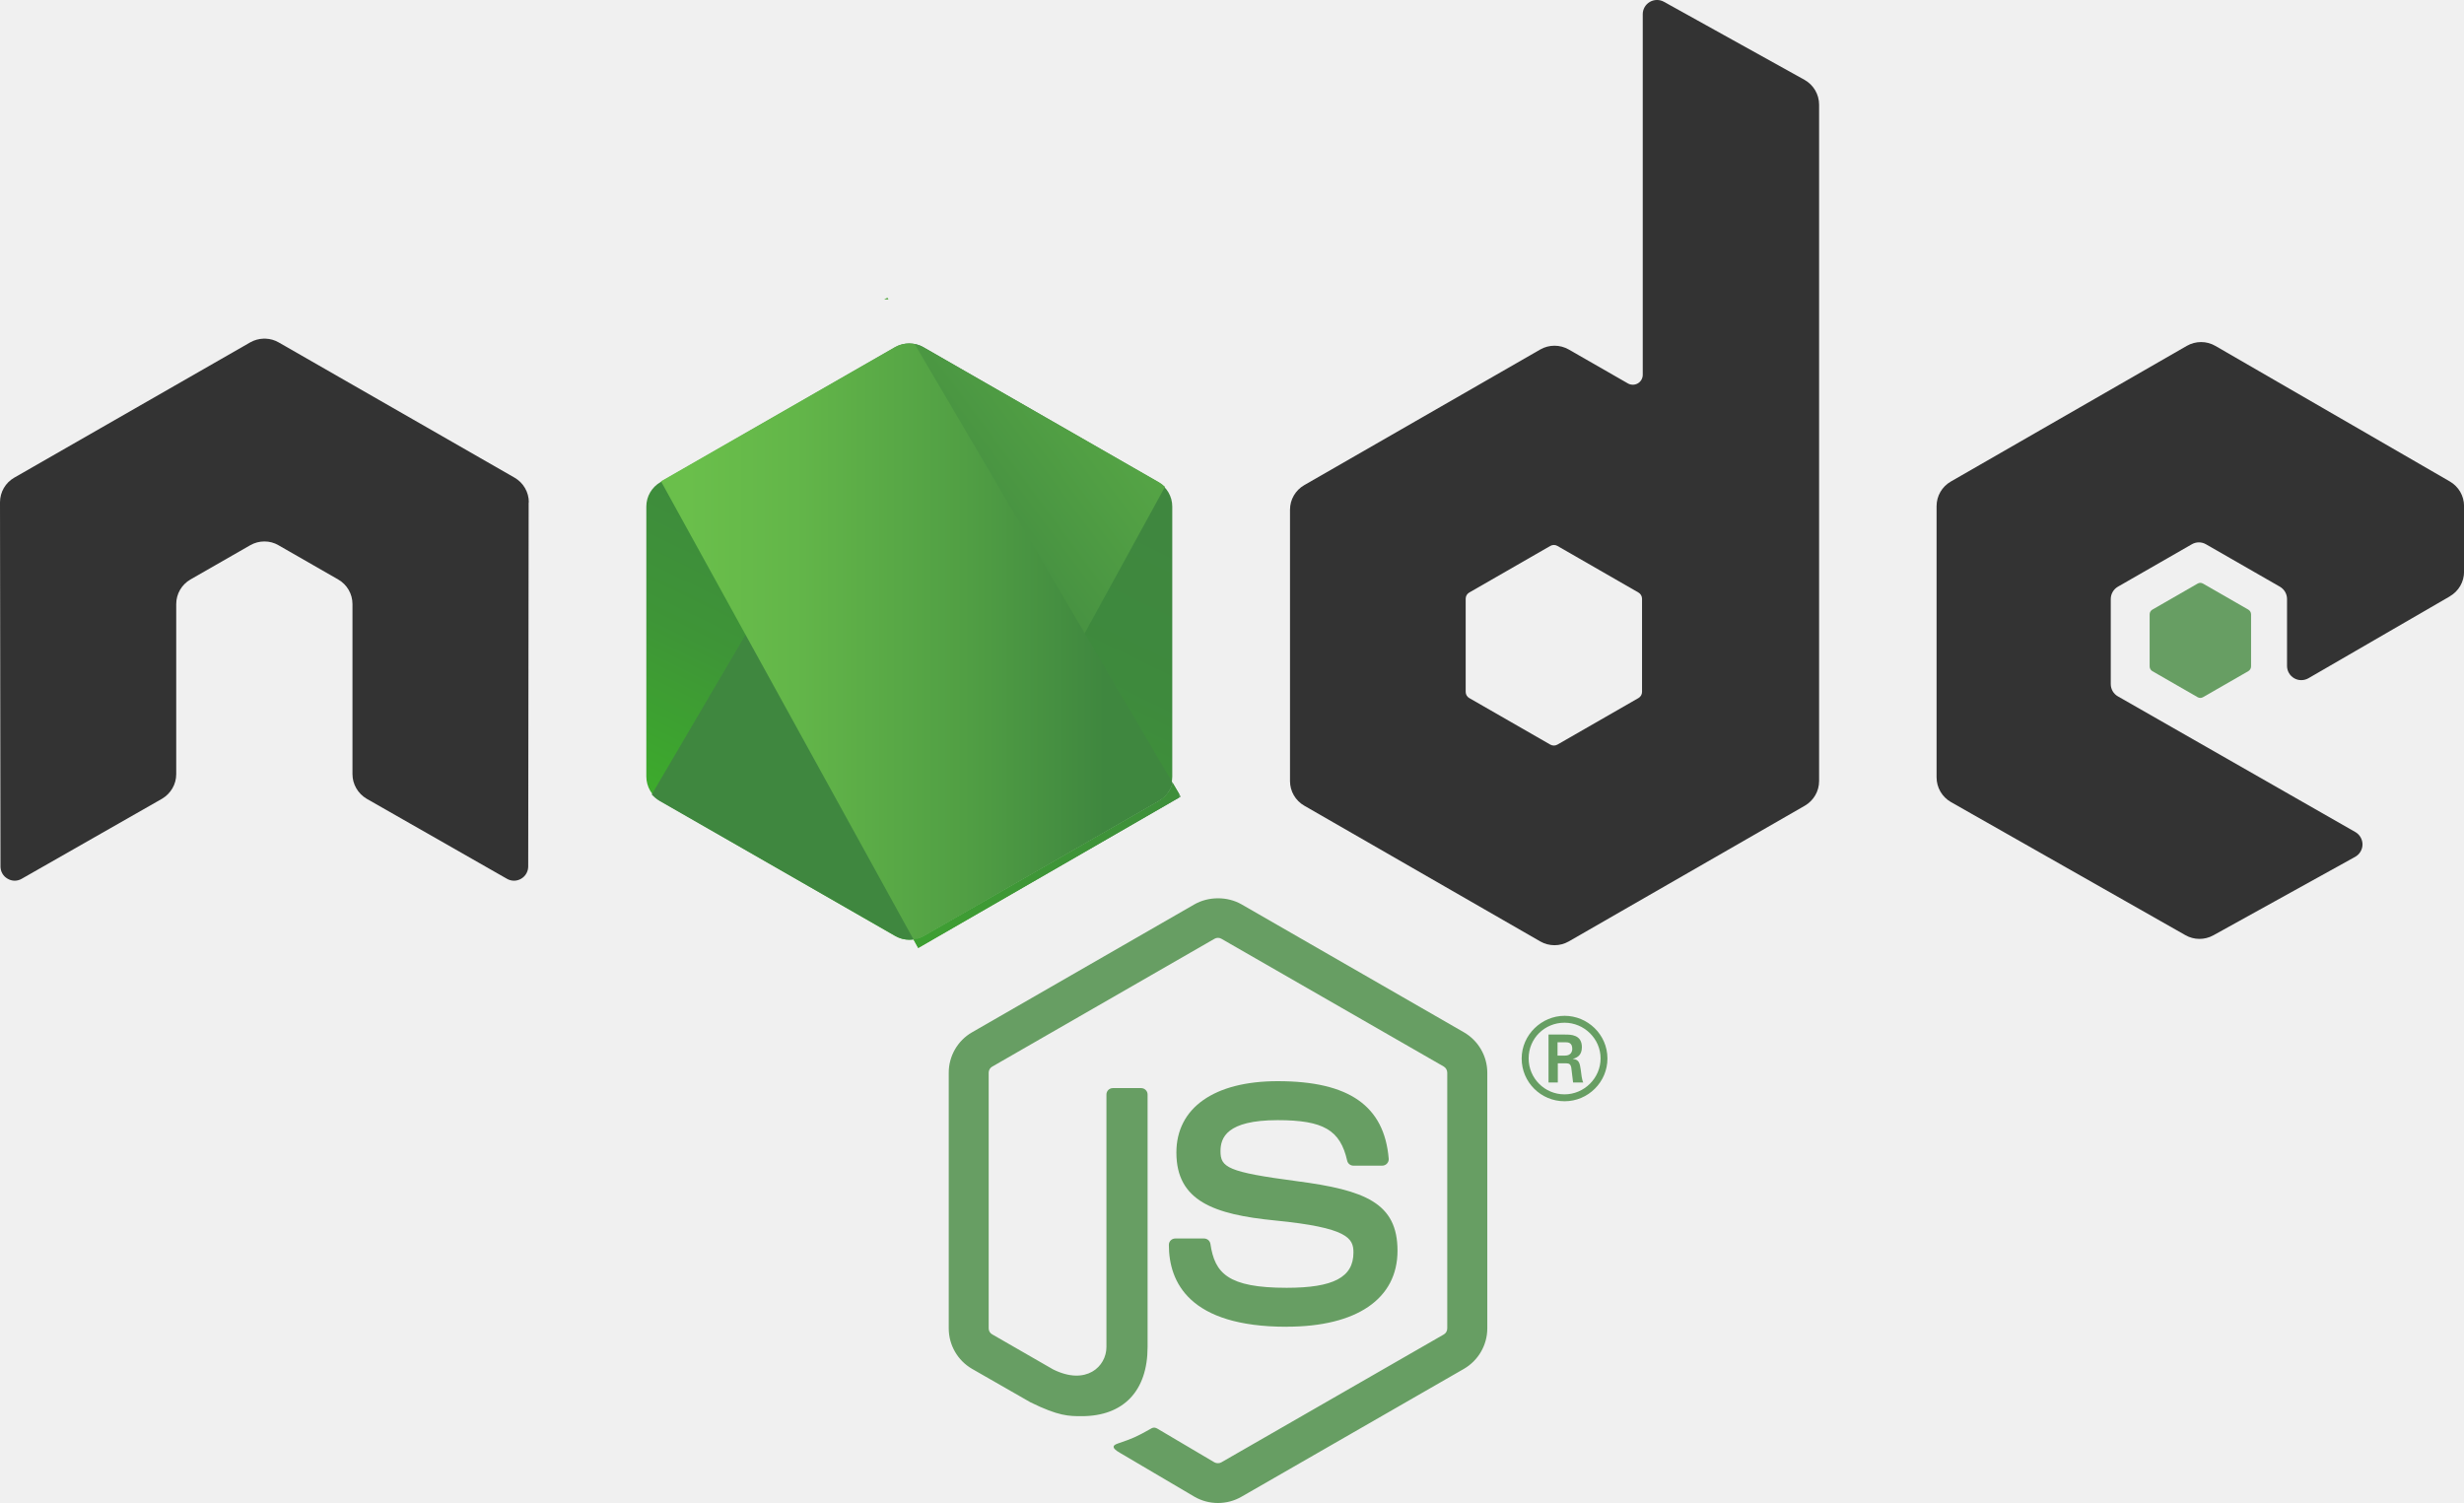
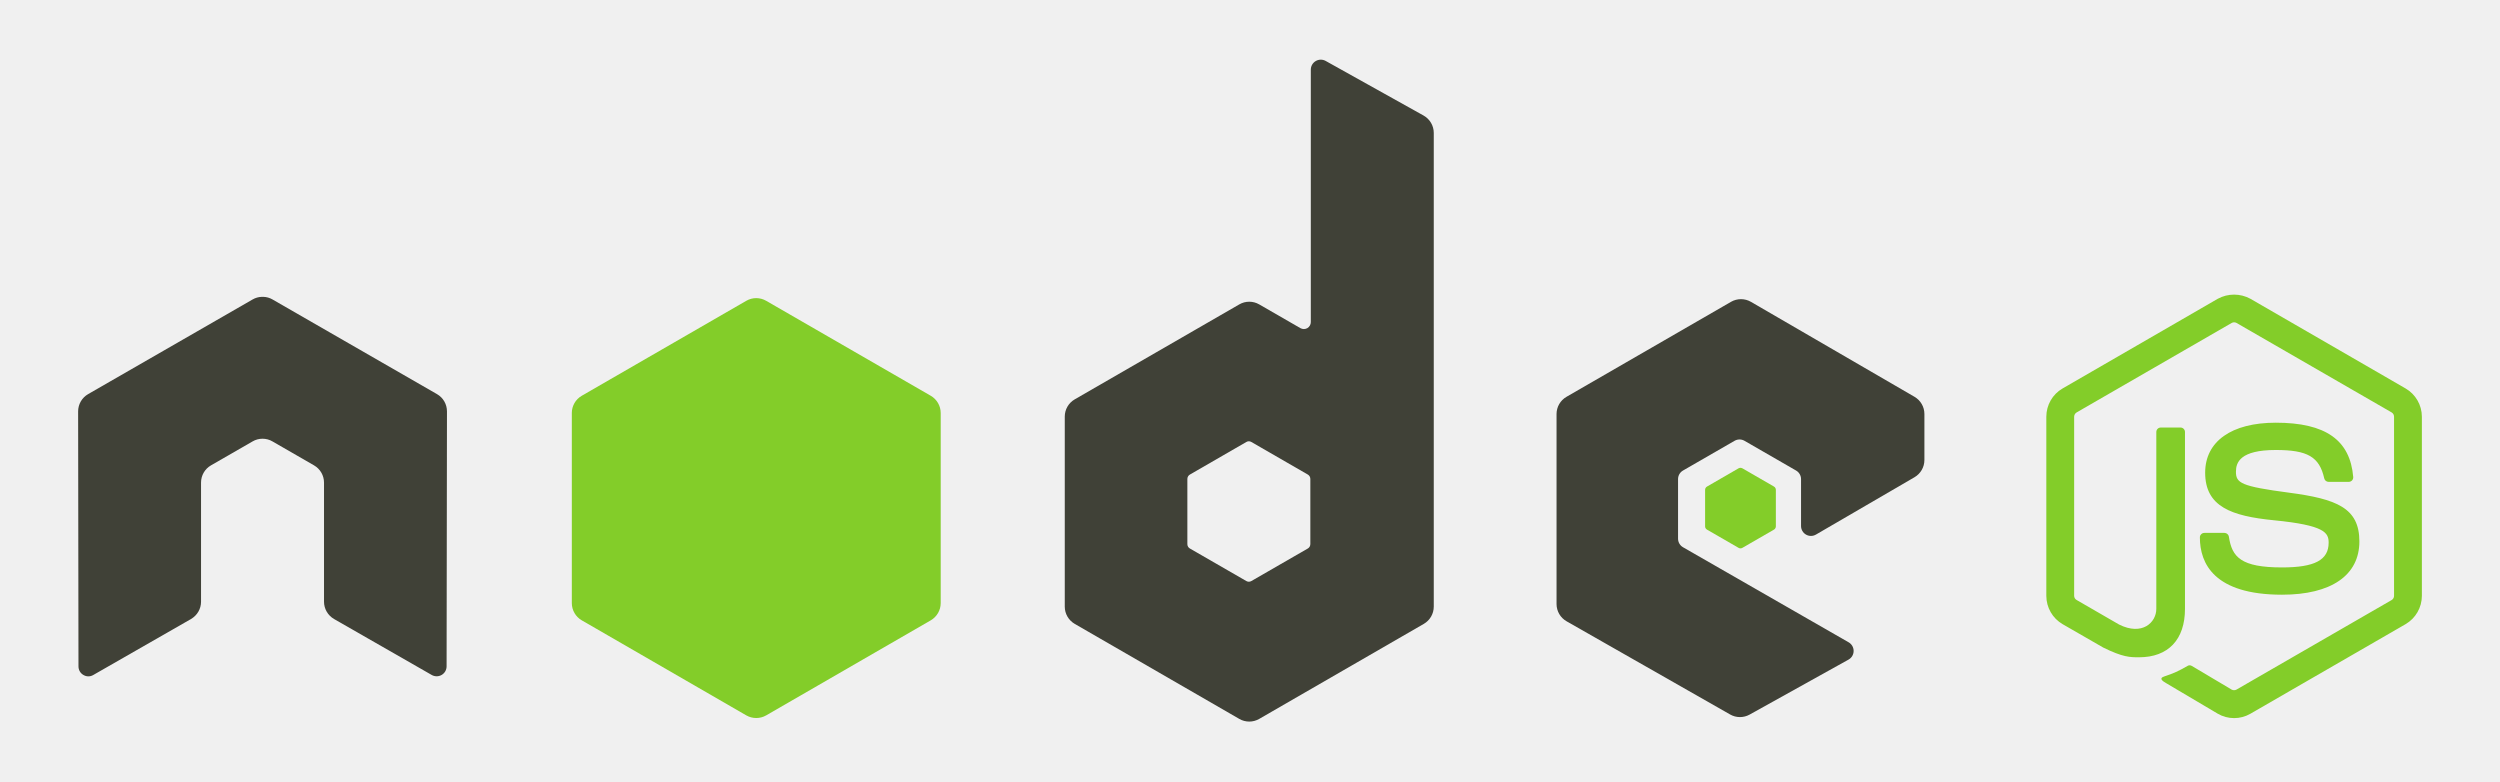
- <svg xmlns="http://www.w3.org/2000/svg" width="100" height="61" viewBox="0 0 100 61" fill="none">
-   <g clip-path="url(#clip0_4_90)">
-     <path d="M49.427 61C49.097 61 48.769 60.914 48.48 60.748L45.464 58.971C45.014 58.721 45.234 58.631 45.383 58.58C45.984 58.373 46.104 58.325 46.746 57.963C46.814 57.924 46.902 57.94 46.97 57.981L49.287 59.35C49.37 59.397 49.49 59.397 49.567 59.35L58.598 54.158C58.682 54.11 58.736 54.014 58.736 53.914V43.535C58.736 43.434 58.682 43.339 58.596 43.287L49.569 38.1C49.486 38.05 49.375 38.05 49.291 38.1L40.267 43.29C40.179 43.339 40.125 43.438 40.125 43.535V53.914C40.125 54.014 40.181 54.108 40.267 54.155L42.74 55.578C44.083 56.247 44.904 55.459 44.904 54.669V44.42C44.904 44.276 45.021 44.161 45.166 44.161H46.312C46.454 44.161 46.574 44.276 46.574 44.42V54.669C46.574 56.452 45.598 57.476 43.9 57.476C43.378 57.476 42.966 57.476 41.82 56.913L39.451 55.556C38.866 55.218 38.504 54.59 38.504 53.914V43.535C38.504 42.86 38.866 42.231 39.451 41.896L48.482 36.7C49.054 36.377 49.813 36.377 50.381 36.7L59.412 41.896C59.997 42.234 60.361 42.862 60.361 43.535V53.914C60.361 54.59 59.997 55.216 59.412 55.556L50.381 60.748C50.092 60.914 49.764 61 49.429 61H49.427Z" fill="#679E63" />
-     <path d="M52.217 53.847C48.265 53.847 47.438 52.041 47.438 50.524C47.438 50.38 47.553 50.265 47.698 50.265H48.864C48.995 50.265 49.104 50.357 49.124 50.485C49.3 51.67 49.825 52.266 52.217 52.266C54.12 52.266 54.929 51.839 54.929 50.832C54.929 50.254 54.699 49.824 51.742 49.533C49.271 49.29 47.743 48.745 47.743 46.777C47.743 44.962 49.278 43.88 51.855 43.88C54.748 43.88 56.179 44.879 56.36 47.025C56.367 47.099 56.34 47.169 56.29 47.225C56.24 47.277 56.172 47.309 56.098 47.309H54.927C54.805 47.309 54.699 47.223 54.674 47.106C54.393 45.861 53.708 45.462 51.852 45.462C49.775 45.462 49.533 46.183 49.533 46.723C49.533 47.378 49.818 47.568 52.623 47.937C55.399 48.301 56.717 48.819 56.717 50.762C56.717 52.705 55.076 53.845 52.214 53.845L52.217 53.847Z" fill="#679E63" />
-     <path d="M65.237 42.961C65.237 43.916 64.455 44.695 63.497 44.695C62.538 44.695 61.756 43.925 61.756 42.961C61.756 41.997 62.568 41.227 63.497 41.227C64.426 41.227 65.237 41.979 65.237 42.961ZM62.039 42.956C62.039 43.765 62.692 44.415 63.494 44.415C64.297 44.415 64.959 43.751 64.959 42.956C64.959 42.162 64.297 41.507 63.494 41.507C62.692 41.507 62.039 42.139 62.039 42.956ZM62.843 41.988H63.517C63.748 41.988 64.2 41.988 64.2 42.502C64.2 42.86 63.969 42.932 63.831 42.979C64.098 42.997 64.116 43.173 64.154 43.42C64.172 43.576 64.202 43.841 64.256 43.934H63.843C63.833 43.841 63.768 43.346 63.768 43.319C63.741 43.209 63.702 43.155 63.564 43.155H63.223V43.934H62.846V41.988H62.843ZM63.212 42.842H63.515C63.763 42.842 63.809 42.668 63.809 42.567C63.809 42.301 63.623 42.301 63.524 42.301H63.212V42.842Z" fill="#679E63" />
-     <path fill-rule="evenodd" clip-rule="evenodd" d="M21.462 20.387C21.462 19.973 21.242 19.593 20.883 19.386L11.309 13.896C11.147 13.802 10.966 13.752 10.783 13.745H10.683C10.5 13.752 10.319 13.802 10.154 13.896L0.579 19.386C0.222 19.59 0 19.971 0 20.387L0.02 35.166C0.02 35.371 0.127 35.563 0.31 35.664C0.488 35.77 0.708 35.77 0.884 35.664L6.574 32.419C6.933 32.206 7.152 31.832 7.152 31.42V24.517C7.152 24.105 7.372 23.724 7.729 23.519L10.152 22.13C10.333 22.026 10.53 21.975 10.731 21.975C10.932 21.975 11.131 22.026 11.305 22.13L13.726 23.519C14.085 23.724 14.305 24.105 14.305 24.517V31.42C14.305 31.83 14.526 32.208 14.883 32.419L20.571 35.664C20.75 35.77 20.971 35.77 21.15 35.664C21.326 35.563 21.437 35.371 21.437 35.166L21.455 20.387H21.462Z" fill="#333333" />
-     <path fill-rule="evenodd" clip-rule="evenodd" d="M67.529 0.072C67.351 -0.027 67.132 -0.025 66.955 0.079C66.779 0.182 66.67 0.371 66.67 0.576V15.211C66.67 15.355 66.594 15.488 66.469 15.56C66.345 15.632 66.189 15.632 66.065 15.56L63.666 14.184C63.309 13.98 62.868 13.98 62.511 14.184L52.933 19.689C52.576 19.894 52.354 20.275 52.354 20.687V31.701C52.354 32.113 52.576 32.494 52.933 32.699L62.511 38.208C62.868 38.413 63.309 38.413 63.668 38.208L73.249 32.699C73.606 32.491 73.827 32.113 73.827 31.701V4.246C73.827 3.83 73.601 3.445 73.235 3.24L67.529 0.072ZM66.641 28.081C66.641 28.184 66.587 28.279 66.496 28.331L63.207 30.22C63.119 30.271 63.008 30.271 62.918 30.22L59.629 28.331C59.538 28.279 59.484 28.184 59.484 28.081V24.298C59.484 24.195 59.538 24.1 59.629 24.048L62.918 22.157C63.008 22.105 63.117 22.105 63.207 22.157L66.496 24.048C66.585 24.1 66.641 24.195 66.641 24.298V28.081Z" fill="#333333" />
-     <path fill-rule="evenodd" clip-rule="evenodd" d="M99.426 24.201C99.783 23.994 100.002 23.616 100.002 23.206V20.538C100.002 20.128 99.783 19.748 99.426 19.541L89.909 14.038C89.552 13.831 89.109 13.831 88.749 14.038L79.174 19.543C78.816 19.748 78.595 20.128 78.595 20.541V31.55C78.595 31.965 78.819 32.347 79.178 32.552L88.693 37.954C89.043 38.154 89.473 38.156 89.828 37.96L95.583 34.775C95.766 34.673 95.879 34.482 95.881 34.275C95.881 34.068 95.773 33.874 95.592 33.77L85.955 28.263C85.774 28.16 85.664 27.971 85.664 27.763V24.312C85.664 24.107 85.774 23.916 85.953 23.812L88.953 22.09C89.131 21.986 89.351 21.986 89.529 22.09L92.529 23.812C92.707 23.916 92.818 24.105 92.818 24.312V27.027C92.818 27.234 92.929 27.423 93.108 27.527C93.286 27.631 93.508 27.628 93.686 27.527L99.421 24.206L99.426 24.201Z" fill="#333333" />
-     <path fill-rule="evenodd" clip-rule="evenodd" d="M89.188 23.686C89.256 23.645 89.341 23.645 89.409 23.686L91.247 24.742C91.315 24.782 91.358 24.854 91.358 24.933V27.047C91.358 27.126 91.315 27.198 91.247 27.239L89.409 28.295C89.341 28.335 89.256 28.335 89.188 28.295L87.352 27.239C87.284 27.198 87.242 27.126 87.242 27.047V24.933C87.242 24.854 87.284 24.782 87.352 24.742L89.188 23.686Z" fill="#679E63" />
-     <path fill-rule="evenodd" clip-rule="evenodd" d="M37.482 14.092C37.127 13.887 36.689 13.887 36.332 14.092L26.808 19.566C26.451 19.77 26.231 20.149 26.231 20.558V31.517C26.231 31.926 26.451 32.305 26.806 32.509L36.329 37.987C36.687 38.192 37.125 38.192 37.48 37.987L47.001 32.509C47.356 32.305 47.576 31.926 47.576 31.517V20.558C47.576 20.149 47.356 19.77 46.999 19.566L37.478 14.092H37.482Z" fill="url(#paint0_linear_4_90)" />
-     <path d="M47.024 19.566L37.473 14.092C37.378 14.038 37.279 14 37.175 13.973L26.451 32.244C26.543 32.347 26.652 32.437 26.772 32.507L36.338 37.985C36.61 38.14 36.931 38.176 37.227 38.095L47.279 19.759C47.203 19.683 47.117 19.617 47.024 19.563V19.566Z" fill="url(#paint1_linear_4_90)" />
-     <path d="M36.015 12.079L35.884 12.154H36.058L36.015 12.079Z" fill="url(#paint2_linear_4_90)" />
-     <path d="M47.031 32.509C47.309 32.35 47.514 32.084 47.594 31.78L37.123 13.964C36.849 13.91 36.56 13.95 36.313 14.092L26.826 19.534L37.075 38.129C37.222 38.109 37.365 38.062 37.496 37.987L47.031 32.509Z" fill="url(#paint3_linear_4_90)" />
-     <path d="M47.917 32.332L47.854 32.226V32.368L47.917 32.332Z" fill="url(#paint4_linear_4_90)" />
-     <path d="M47.031 32.509L37.496 37.987C37.365 38.062 37.222 38.109 37.075 38.129L37.265 38.474L47.856 32.368V32.224L47.594 31.778C47.514 32.082 47.309 32.347 47.031 32.507V32.509Z" fill="url(#paint5_linear_4_90)" />
-     <path d="M47.031 32.509L37.496 37.987C37.365 38.062 37.222 38.109 37.075 38.129L37.265 38.474L47.856 32.368V32.224L47.594 31.778C47.514 32.082 47.309 32.347 47.031 32.507V32.509Z" fill="url(#paint6_linear_4_90)" />
+ <svg xmlns="http://www.w3.org/2000/svg" viewBox="0 0 128 40" version="1.1" id="svg217" width="128" height="40">
+   <defs id="defs221" />
+   <g id="g229" transform="matrix(1.001151,0,0,1.001151,-0.07168088,-44.07465)">
+     <path fill="#83cd29" d="m 114.325,80.749 c -0.29,0 -0.578,-0.076 -0.832,-0.224 l -2.65,-1.568 c -0.396,-0.221 -0.203,-0.3 -0.072,-0.345 0.528,-0.184 0.635,-0.227 1.198,-0.545 0.059,-0.033 0.136,-0.021 0.197,0.015 l 2.035,1.209 a 0.261,0.261 0 0 0 0.246,0 l 7.937,-4.581 a 0.248,0.248 0 0 0 0.122,-0.215 v -9.16 a 0.256,0.256 0 0 0 -0.123,-0.219 l -7.934,-4.577 a 0.254,0.254 0 0 0 -0.245,0 l -7.933,4.578 a 0.259,0.259 0 0 0 -0.125,0.218 v 9.16 c 0,0.088 0.049,0.171 0.125,0.212 l 2.174,1.257 c 1.18,0.589 1.903,-0.105 1.903,-0.803 v -9.045 c 0,-0.127 0.103,-0.228 0.23,-0.228 h 1.007 c 0.125,0 0.229,0.101 0.229,0.228 v 9.045 c 0,1.574 -0.857,2.477 -2.35,2.477 -0.459,0 -0.82,0 -1.828,-0.496 l -2.081,-1.198 a 1.676,1.676 0 0 1 -0.832,-1.448 v -9.16 c 0,-0.595 0.317,-1.15 0.832,-1.446 l 7.937,-4.587 a 1.743,1.743 0 0 1 1.667,0 l 7.937,4.587 c 0.514,0.297 0.833,0.852 0.833,1.446 v 9.16 a 1.68,1.68 0 0 1 -0.833,1.448 l -7.937,4.582 a 1.651,1.651 0 0 1 -0.834,0.223 m 2.453,-6.311 c -3.475,0 -4.202,-1.595 -4.202,-2.932 a 0.23,0.23 0 0 1 0.23,-0.229 h 1.026 a 0.23,0.23 0 0 1 0.228,0.194 c 0.154,1.045 0.617,1.572 2.718,1.572 1.671,0 2.383,-0.378 2.383,-1.266 0,-0.512 -0.202,-0.891 -2.8,-1.146 -2.172,-0.215 -3.515,-0.694 -3.515,-2.433 0,-1.601 1.35,-2.557 3.612,-2.557 2.543,0 3.801,0.883 3.96,2.777 a 0.235,0.235 0 0 1 -0.06,0.176 0.236,0.236 0 0 1 -0.168,0.073 h -1.031 a 0.228,0.228 0 0 1 -0.223,-0.179 c -0.248,-1.1 -0.848,-1.451 -2.479,-1.451 -1.825,0 -2.037,0.637 -2.037,1.112 0,0.577 0.25,0.745 2.715,1.071 2.439,0.323 3.598,0.779 3.598,2.494 10e-4,1.733 -1.441,2.724 -3.955,2.724" id="path205" />
+     <path fill="#404137" d="m 97.982,68.43 c 0.313,-0.183 0.506,-0.517 0.506,-0.88 v -2.354 c 0,-0.362 -0.192,-0.696 -0.506,-0.879 l -8.364,-4.856 a 1.017,1.017 0 0 0 -1.019,-0.002 l -8.416,4.859 a 1.018,1.018 0 0 0 -0.508,0.88 v 9.716 c 0,0.365 0.196,0.703 0.514,0.884 l 8.363,4.765 c 0.308,0.177 0.686,0.178 0.997,0.006 l 5.058,-2.812 a 0.508,0.508 0 0 0 0.006,-0.885 l -8.468,-4.86 a 0.507,0.507 0 0 1 -0.256,-0.44 v -3.046 c 0,-0.182 0.097,-0.349 0.254,-0.439 l 2.637,-1.52 a 0.505,0.505 0 0 1 0.507,0 l 2.637,1.52 a 0.507,0.507 0 0 1 0.255,0.439 v 2.396 a 0.507,0.507 0 0 0 0.764,0.44 l 5.039,-2.932" id="path207" />
+     <path fill="#83cd29" d="m 88.984,67.974 a 0.2,0.2 0 0 1 0.195,0 l 1.615,0.933 c 0.06,0.035 0.097,0.1 0.097,0.169 v 1.865 c 0,0.07 -0.037,0.134 -0.097,0.169 l -1.615,0.932 a 0.194,0.194 0 0 1 -0.195,0 L 87.37,71.11 a 0.194,0.194 0 0 1 -0.098,-0.169 v -1.865 c 0,-0.069 0.037,-0.134 0.098,-0.169 l 1.614,-0.933" id="path209" />
+     <path fill="#404137" d="m 67.083,71.854 c 0,0.09 -0.048,0.174 -0.127,0.22 l -2.89,1.666 a 0.251,0.251 0 0 1 -0.254,0 l -2.89,-1.666 a 0.255,0.255 0 0 1 -0.127,-0.22 v -3.338 c 0,-0.09 0.049,-0.175 0.127,-0.221 l 2.89,-1.668 a 0.248,0.248 0 0 1 0.255,0 l 2.891,1.668 a 0.258,0.258 0 0 1 0.126,0.221 v 3.338 z m 0.781,-24.716 a 0.511,0.511 0 0 0 -0.756,0.444 v 12.915 a 0.359,0.359 0 0 1 -0.177,0.308 0.359,0.359 0 0 1 -0.356,0 L 64.467,59.59 a 1.017,1.017 0 0 0 -1.015,0 l -8.418,4.858 a 1.018,1.018 0 0 0 -0.509,0.881 v 9.719 c 0,0.363 0.194,0.698 0.508,0.881 l 8.418,4.861 c 0.314,0.182 0.702,0.182 1.017,0 l 8.42,-4.861 a 1.02,1.02 0 0 0 0.508,-0.881 V 50.821 c 0,-0.368 -0.2,-0.708 -0.521,-0.888 l -5.011,-2.795" id="path211" />
+     <path fill="#83cd29" d="m 38.238,59.407 a 1.014,1.014 0 0 1 1.016,0 l 8.418,4.857 c 0.314,0.182 0.508,0.518 0.508,0.881 v 9.722 c 0,0.363 -0.194,0.699 -0.508,0.881 l -8.417,4.861 a 1.02,1.02 0 0 1 -1.017,0 l -8.415,-4.861 a 1.02,1.02 0 0 1 -0.508,-0.881 v -9.723 c 0,-0.362 0.194,-0.698 0.508,-0.88 l 8.415,-4.857" id="path213" />
+     <path fill="#404137" d="m 22.93,65.064 c 0,-0.366 -0.192,-0.702 -0.508,-0.883 l -8.415,-4.843 a 0.99,0.99 0 0 0 -0.464,-0.133 h -0.087 a 0.993,0.993 0 0 0 -0.464,0.133 l -8.416,4.843 a 1.02,1.02 0 0 0 -0.509,0.883 l 0.018,13.04 c 0,0.182 0.095,0.351 0.254,0.439 a 0.487,0.487 0 0 0 0.505,0 l 5,-2.864 c 0.316,-0.188 0.509,-0.519 0.509,-0.882 v -6.092 c 0,-0.364 0.192,-0.699 0.507,-0.881 l 2.13,-1.226 a 0.994,0.994 0 0 1 0.508,-0.137 c 0.174,0 0.352,0.044 0.507,0.137 l 2.128,1.226 c 0.315,0.182 0.509,0.517 0.509,0.881 v 6.092 c 0,0.363 0.195,0.696 0.509,0.882 l 5,2.864 a 0.508,0.508 0 0 0 0.76,-0.439 l 0.019,-13.04" id="path215" />
  </g>
-   <defs>
-     <linearGradient id="paint0_linear_4_90" x1="40.78" y1="18.17" x2="32.23" y2="35.68" gradientUnits="userSpaceOnUse">
-       <stop stop-color="#3F873F" />
-       <stop offset="0.33" stop-color="#3E8A3D" />
-       <stop offset="0.64" stop-color="#3E9537" />
-       <stop offset="0.93" stop-color="#3DA82D" />
-       <stop offset="1" stop-color="#3DAE2B" />
-     </linearGradient>
-     <linearGradient id="paint1_linear_4_90" x1="35.457" y1="27.32" x2="59.533" y2="9.459" gradientUnits="userSpaceOnUse">
-       <stop offset="0.14" stop-color="#3F873F" />
-       <stop offset="0.4" stop-color="#519F44" />
-       <stop offset="0.71" stop-color="#63B649" />
-       <stop offset="0.91" stop-color="#6ABF4B" />
-     </linearGradient>
-     <linearGradient id="paint2_linear_4_90" x1="25.897" y1="12.118" x2="47.917" y2="12.118" gradientUnits="userSpaceOnUse">
-       <stop offset="0.09" stop-color="#6ABF4B" />
-       <stop offset="0.29" stop-color="#63B649" />
-       <stop offset="0.6" stop-color="#519F44" />
-       <stop offset="0.86" stop-color="#3F873F" />
-     </linearGradient>
-     <linearGradient id="paint3_linear_4_90" x1="25.897" y1="26.034" x2="47.917" y2="26.034" gradientUnits="userSpaceOnUse">
-       <stop offset="0.09" stop-color="#6ABF4B" />
-       <stop offset="0.29" stop-color="#63B649" />
-       <stop offset="0.6" stop-color="#519F44" />
-       <stop offset="0.86" stop-color="#3F873F" />
-     </linearGradient>
-     <linearGradient id="paint4_linear_4_90" x1="25.897" y1="32.298" x2="47.917" y2="32.298" gradientUnits="userSpaceOnUse">
-       <stop offset="0.09" stop-color="#6ABF4B" />
-       <stop offset="0.29" stop-color="#63B649" />
-       <stop offset="0.6" stop-color="#519F44" />
-       <stop offset="0.86" stop-color="#3F873F" />
-     </linearGradient>
-     <linearGradient id="paint5_linear_4_90" x1="25.897" y1="35.126" x2="47.917" y2="35.126" gradientUnits="userSpaceOnUse">
-       <stop offset="0.09" stop-color="#6ABF4B" />
-       <stop offset="0.29" stop-color="#63B649" />
-       <stop offset="0.6" stop-color="#519F44" />
-       <stop offset="0.86" stop-color="#3F873F" />
-     </linearGradient>
-     <linearGradient id="paint6_linear_4_90" x1="51.127" y1="17.652" x2="37.633" y2="45.289" gradientUnits="userSpaceOnUse">
-       <stop stop-color="#3F873F" />
-       <stop offset="0.33" stop-color="#3E8A3D" />
-       <stop offset="0.64" stop-color="#3E9537" />
-       <stop offset="0.93" stop-color="#3DA82D" />
-       <stop offset="1" stop-color="#3DAE2B" />
-     </linearGradient>
-     <clipPath id="clip0_4_90">
-       <rect width="100" height="61" fill="white" />
-     </clipPath>
-   </defs>
</svg>
